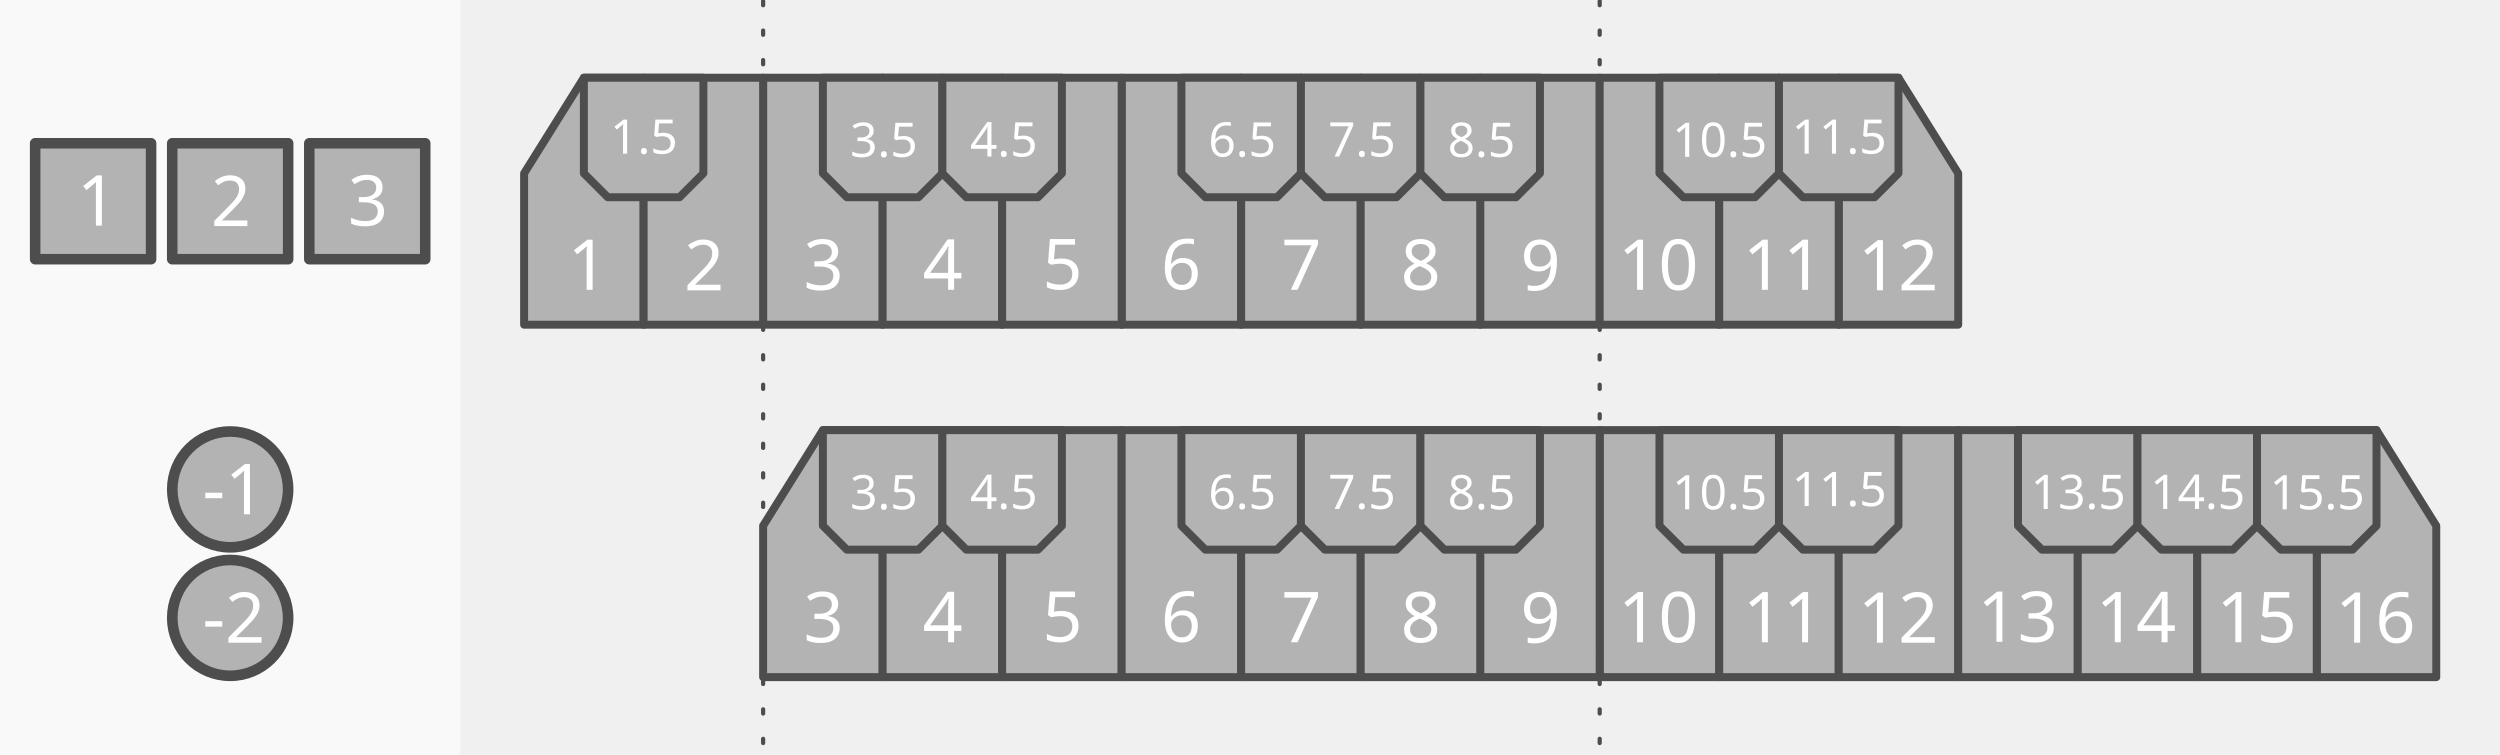
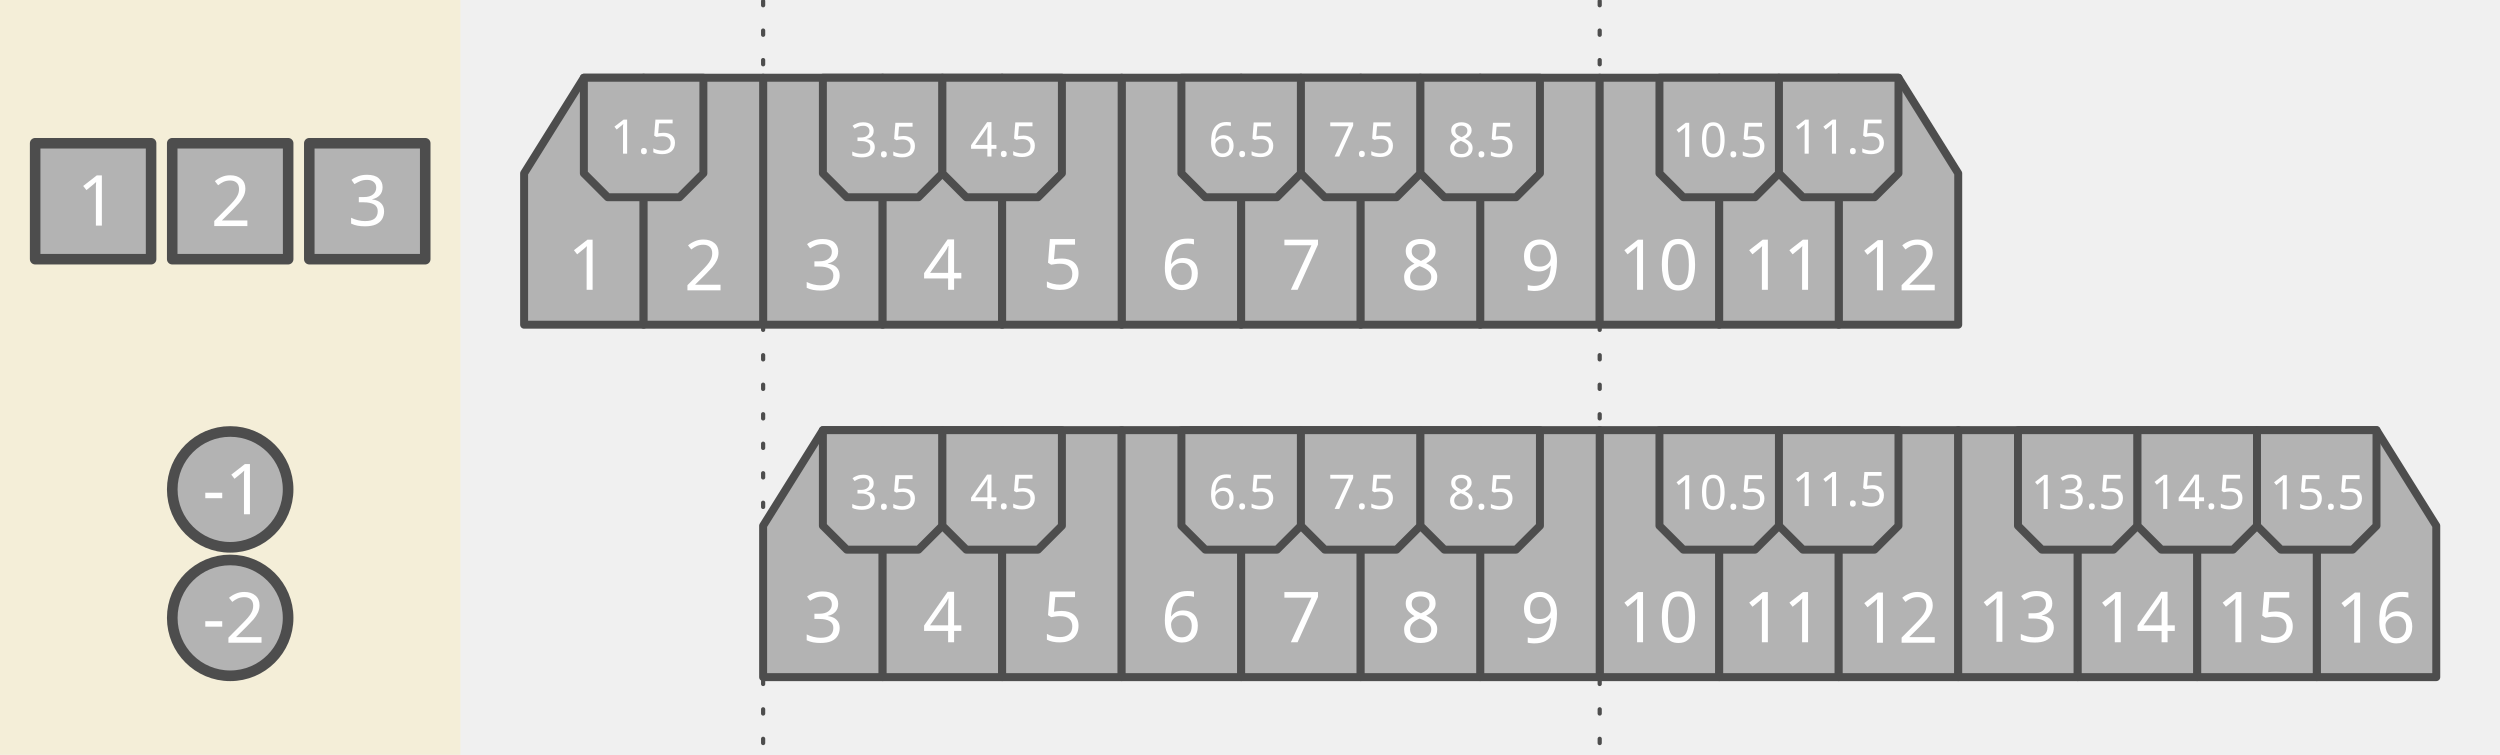
<svg xmlns="http://www.w3.org/2000/svg" width="313.783mm" height="94.744mm" viewBox="0 0 313.783 94.744" version="1.1" id="svg1" xml:space="preserve">
  <defs id="defs1">
    <rect x="230.551" y="-59.234" width="83.15" height="59.234" id="rect100" />
  </defs>
  <g id="layer1" transform="translate(53.57477,-26.64054)">
    <rect style="fill:#b3b3b3;fill-opacity:1;stroke:#4d4d4d;stroke-width:1;stroke-linecap:round;stroke-linejoin:round;stroke-dasharray:none" id="tab_s9" width="15" height="31" x="132.208" y="36.396" />
    <rect style="fill:#b3b3b3;fill-opacity:1;stroke:#4d4d4d;stroke-width:1;stroke-linecap:round;stroke-linejoin:round;stroke-dasharray:none" id="tab_s6" width="15" height="31" x="87.208" y="36.396" />
    <rect style="fill:#b3b3b3;fill-opacity:1;stroke:#4d4d4d;stroke-width:1;stroke-linecap:round;stroke-linejoin:round;stroke-dasharray:none" id="tab_s7" width="15" height="31" x="102.208" y="36.396" />
    <rect style="fill:#b3b3b3;fill-opacity:1;stroke:#4d4d4d;stroke-width:1;stroke-linecap:round;stroke-linejoin:round;stroke-dasharray:none" id="tab_s8" width="15" height="31" x="117.208" y="36.396" />
    <path style="fill:#b3b3b3;fill-opacity:1;stroke:#4d4d4d;stroke-width:1;stroke-linecap:round;stroke-linejoin:round;stroke-dasharray:none" d="m 94.708,36.396 v 12 l 3,3 h 9 l 3,-3 V 36.396 Z" id="tab_s6_5" />
    <path style="fill:#b3b3b3;fill-opacity:1;stroke:#4d4d4d;stroke-width:1;stroke-linecap:round;stroke-linejoin:round;stroke-dasharray:none" d="m 109.708,36.396 v 12 l 3,3 h 9 l 3,-3 V 36.396 Z" id="tab_s7_5" />
    <path style="fill:#b3b3b3;fill-opacity:1;stroke:#4d4d4d;stroke-width:1;stroke-linecap:round;stroke-linejoin:round;stroke-dasharray:none" d="m 124.708,36.396 v 12 l 3,3 h 9 l 3,-3 V 36.396 Z" id="tab_s8_5" />
-     <rect style="fill:#f9f9f9;stroke-width:1.323;stroke-linecap:round;stroke-linejoin:round" id="rect1" width="57.783" height="94.744" x="-53.575" y="26.641" />
+     <rect style="fill:#f4eed8;stroke-width:1.323;stroke-linecap:round;stroke-linejoin:round;fill-opacity:1" id="rect1" width="57.783" height="94.744" x="-53.575" y="26.641" />
    <rect style="fill:#b3b3b3;fill-opacity:1;stroke:#4d4d4d;stroke-width:1;stroke-linecap:round;stroke-linejoin:round;stroke-dasharray:none" id="tab_s3" width="15" height="31" x="42.208" y="36.396" />
    <rect style="fill:#b3b3b3;fill-opacity:1;stroke:#4d4d4d;stroke-width:1;stroke-linecap:round;stroke-linejoin:round;stroke-dasharray:none" id="tab_s4" width="15" height="31" x="57.208" y="36.396" />
    <rect style="fill:#b3b3b3;fill-opacity:1;stroke:#4d4d4d;stroke-width:1;stroke-linecap:round;stroke-linejoin:round;stroke-dasharray:none" id="tab_s5" width="15" height="31" x="72.208" y="36.396" />
    <path style="fill:#b3b3b3;fill-opacity:1;stroke:#4d4d4d;stroke-width:1;stroke-linecap:round;stroke-linejoin:round;stroke-dasharray:none" d="m 49.708,36.396 v 12 l 3,3 h 9 l 3,-3 V 36.396 Z" id="tab_s3_5" />
    <path style="fill:#b3b3b3;fill-opacity:1;stroke:#4d4d4d;stroke-width:1;stroke-linecap:round;stroke-linejoin:round;stroke-dasharray:none" d="m 64.708,36.396 v 12 l 3,3 h 9 l 3,-3 V 36.396 Z" id="tab_s4_5" />
    <path id="tab_s12" style="fill:#b3b3b3;stroke:#4d4d4d;stroke-linecap:round;stroke-linejoin:round" d="m 192.208,48.396 -7.5,-12 h -7.5 v 31 h 15 z" />
    <path id="tab_s1" style="fill:#b3b3b3;stroke:#4d4d4d;stroke-linecap:round;stroke-linejoin:round" d="m 12.208,48.396 7.5,-12 h 7.5 V 67.396 H 12.208 Z" />
    <rect style="fill:#b3b3b3;fill-opacity:1;stroke:#4d4d4d;stroke-width:1;stroke-linecap:round;stroke-linejoin:round;stroke-dasharray:none" id="tab_s2" width="15" height="31" x="27.208" y="36.396" />
    <path style="fill:#b3b3b3;fill-opacity:1;stroke:#4d4d4d;stroke-width:1;stroke-linecap:round;stroke-linejoin:round;stroke-dasharray:none" d="m 19.708,36.396 v 12 l 3,3 h 9 l 3,-3 V 36.396 Z" id="tab_s1_5" />
    <rect style="fill:#b3b3b3;fill-opacity:1;stroke:#4d4d4d;stroke-width:1;stroke-linecap:round;stroke-linejoin:round;stroke-dasharray:none" id="tab_s10" width="15" height="31" x="147.208" y="36.396" />
    <rect style="fill:#b3b3b3;fill-opacity:1;stroke:#4d4d4d;stroke-width:1;stroke-linecap:round;stroke-linejoin:round;stroke-dasharray:none" id="tab_s11" width="15" height="31" x="162.208" y="36.396" />
    <path style="fill:#b3b3b3;fill-opacity:1;stroke:#4d4d4d;stroke-width:1;stroke-linecap:round;stroke-linejoin:round;stroke-dasharray:none" d="m 154.708,36.396 v 12 l 3,3 h 9 l 3,-3 V 36.396 Z" id="tab_s10_5" />
    <path style="fill:#b3b3b3;fill-opacity:1;stroke:#4d4d4d;stroke-width:1;stroke-linecap:round;stroke-linejoin:round;stroke-dasharray:none" d="m 169.708,36.396 v 12 l 3,3 h 9 l 3,-3 V 36.396 Z" id="tab_s11_5" />
    <text xml:space="preserve" style="font-weight:300;font-size:8.819px;font-family:Ubuntu;-inkscape-font-specification:'Ubuntu Light';fill:#ffffff;fill-opacity:1;stroke:none;stroke-width:1;stroke-linecap:round;stroke-linejoin:round;stroke-dasharray:none" x="32.287" y="63.081" id="text32">
      <tspan id="tspan32" style="fill:#ffffff;stroke-width:1" x="32.287" y="63.081">2</tspan>
    </text>
    <text xml:space="preserve" style="font-weight:300;font-size:8.819px;font-family:Ubuntu;-inkscape-font-specification:'Ubuntu Light';fill:#ffffff;fill-opacity:1;stroke:none;stroke-width:1;stroke-linecap:round;stroke-linejoin:round;stroke-dasharray:none" x="47.287" y="63.015" id="text33">
      <tspan id="tspan33" style="fill:#ffffff;stroke-width:1" x="47.287" y="63.015">3</tspan>
    </text>
    <text xml:space="preserve" style="font-weight:300;font-size:8.819px;font-family:Ubuntu;-inkscape-font-specification:'Ubuntu Light';fill:#ffffff;fill-opacity:1;stroke:none;stroke-width:1;stroke-linecap:round;stroke-linejoin:round;stroke-dasharray:none" x="62.221" y="63.015" id="text34">
      <tspan id="tspan34" style="fill:#ffffff;stroke-width:1" x="62.221" y="63.015">4</tspan>
    </text>
    <text xml:space="preserve" style="font-weight:300;font-size:8.819px;font-family:Ubuntu;-inkscape-font-specification:'Ubuntu Light';fill:#ffffff;fill-opacity:1;stroke:none;stroke-width:1;stroke-linecap:round;stroke-linejoin:round;stroke-dasharray:none" x="77.261" y="62.949" id="text35">
      <tspan id="tspan35" style="fill:#ffffff;stroke-width:1" x="77.261" y="62.949">5</tspan>
    </text>
    <text xml:space="preserve" style="font-weight:300;font-size:8.819px;font-family:Ubuntu;-inkscape-font-specification:'Ubuntu Light';fill:#ffffff;fill-opacity:1;stroke:none;stroke-width:1;stroke-linecap:round;stroke-linejoin:round;stroke-dasharray:none" x="92.146" y="62.962" id="text36">
      <tspan id="tspan36" style="fill:#ffffff;stroke-width:1" x="92.146" y="62.962">6</tspan>
    </text>
    <text xml:space="preserve" style="font-weight:300;font-size:8.819px;font-family:Ubuntu;-inkscape-font-specification:'Ubuntu Light';fill:#ffffff;fill-opacity:1;stroke:none;stroke-width:1;stroke-linecap:round;stroke-linejoin:round;stroke-dasharray:none" x="107.243" y="63.015" id="text37">
      <tspan id="tspan37" style="fill:#ffffff;stroke-width:1" x="107.243" y="63.015">7</tspan>
    </text>
    <text xml:space="preserve" style="font-weight:300;font-size:8.819px;font-family:Ubuntu;-inkscape-font-specification:'Ubuntu Light';fill:#ffffff;fill-opacity:1;stroke:none;stroke-width:1;stroke-linecap:round;stroke-linejoin:round;stroke-dasharray:none" x="122.221" y="63.015" id="text38">
      <tspan id="tspan38" style="fill:#ffffff;stroke-width:1" x="122.221" y="63.015">8</tspan>
    </text>
    <text xml:space="preserve" style="font-weight:300;font-size:8.819px;font-family:Ubuntu;-inkscape-font-specification:'Ubuntu Light';fill:#ffffff;fill-opacity:1;stroke:none;stroke-width:1;stroke-linecap:round;stroke-linejoin:round;stroke-dasharray:none" x="137.27" y="63.072" id="text39">
      <tspan id="tspan39" style="fill:#ffffff;stroke-width:1" x="137.27" y="63.072">9</tspan>
    </text>
    <text xml:space="preserve" style="font-weight:300;font-size:8.819px;font-family:Ubuntu;-inkscape-font-specification:'Ubuntu Light';fill:#ffffff;fill-opacity:1;stroke:none;stroke-width:1;stroke-linecap:round;stroke-linejoin:round;stroke-dasharray:none" x="149.522" y="63.015" id="text40">
      <tspan id="tspan40" style="fill:#ffffff;stroke-width:1" x="149.522" y="63.015">10</tspan>
    </text>
    <text xml:space="preserve" style="font-weight:300;font-size:8.819px;font-family:Ubuntu;-inkscape-font-specification:'Ubuntu Light';fill:#ffffff;fill-opacity:1;stroke:none;stroke-width:1;stroke-linecap:round;stroke-linejoin:round;stroke-dasharray:none" x="165.193" y="63.015" id="text41">
      <tspan id="tspan41" style="fill:#ffffff;stroke-width:1" x="165.193" y="63.015">11</tspan>
    </text>
    <text xml:space="preserve" style="font-weight:300;font-size:8.819px;font-family:Ubuntu;-inkscape-font-specification:'Ubuntu Light';fill:#ffffff;fill-opacity:1;stroke:none;stroke-width:1;stroke-linecap:round;stroke-linejoin:round;stroke-dasharray:none" x="179.633" y="63.081" id="text42">
      <tspan id="tspan42" style="fill:#ffffff;stroke-width:1" x="179.633" y="63.081">12</tspan>
    </text>
    <text xml:space="preserve" style="font-weight:300;font-size:8.819px;font-family:Ubuntu;-inkscape-font-specification:'Ubuntu Light';fill:#ffffff;fill-opacity:1;stroke:none;stroke-width:1;stroke-linecap:round;stroke-linejoin:round;stroke-dasharray:none" x="17.68" y="63.015" id="text31">
      <tspan id="tspan31" style="font-size:8.819px;fill:#ffffff;stroke-width:1" x="17.68" y="63.015">1</tspan>
    </text>
    <text xml:space="preserve" style="font-weight:300;font-size:5.997px;font-family:Ubuntu;-inkscape-font-specification:'Ubuntu Light';fill:#ffffff;fill-opacity:1;stroke:none;stroke-width:1;stroke-linecap:round;stroke-linejoin:round;stroke-dasharray:none" x="23.01" y="45.929" id="text43">
      <tspan id="tspan43" style="font-size:5.997px;stroke:none;stroke-width:1" x="23.01" y="45.929">1.5</tspan>
    </text>
    <text xml:space="preserve" style="font-weight:300;font-size:5.997px;font-family:Ubuntu;-inkscape-font-specification:'Ubuntu Light';fill:#ffffff;fill-opacity:1;stroke:none;stroke-width:1;stroke-linecap:round;stroke-linejoin:round;stroke-dasharray:none" x="53.13" y="46.332" id="text44">
      <tspan id="tspan44" style="font-size:5.997px;fill:#ffffff;stroke-width:1" x="53.13" y="46.332">3.5</tspan>
    </text>
    <text xml:space="preserve" style="font-weight:300;font-size:5.997px;font-family:Ubuntu;-inkscape-font-specification:'Ubuntu Light';fill:#ffffff;fill-opacity:1;stroke:none;stroke-width:1;stroke-linecap:round;stroke-linejoin:round;stroke-dasharray:none" x="68.181" y="46.287" id="text45">
      <tspan id="tspan45" style="font-size:5.997px;fill:#ffffff;stroke-width:1" x="68.181" y="46.287">4.5</tspan>
    </text>
    <text xml:space="preserve" style="font-weight:300;font-size:5.997px;font-family:Ubuntu;-inkscape-font-specification:'Ubuntu Light';fill:#ffffff;fill-opacity:1;stroke:none;stroke-width:1;stroke-linecap:round;stroke-linejoin:round;stroke-dasharray:none" x="98.1" y="46.296" id="text46">
      <tspan id="tspan46" style="font-size:5.997px;fill:#ffffff;stroke-width:1" x="98.1" y="46.296">6.5</tspan>
    </text>
    <text xml:space="preserve" style="font-weight:300;font-size:5.997px;font-family:Ubuntu;-inkscape-font-specification:'Ubuntu Light';fill:#ffffff;fill-opacity:1;stroke:none;stroke-width:1;stroke-linecap:round;stroke-linejoin:round;stroke-dasharray:none" x="113.124" y="46.287" id="text47">
      <tspan id="tspan47" style="font-size:5.997px;fill:#ffffff;stroke-width:1" x="113.124" y="46.287">7.5</tspan>
    </text>
    <text xml:space="preserve" style="font-weight:300;font-size:5.997px;font-family:Ubuntu;-inkscape-font-specification:'Ubuntu Light';fill:#ffffff;fill-opacity:1;stroke:none;stroke-width:1;stroke-linecap:round;stroke-linejoin:round;stroke-dasharray:none" x="128.133" y="46.332" id="text48">
      <tspan id="tspan48" style="font-size:5.997px;fill:#ffffff;stroke-width:1" x="128.133" y="46.332">8.5</tspan>
    </text>
    <text xml:space="preserve" style="font-weight:300;font-size:5.997px;font-family:Ubuntu;-inkscape-font-specification:'Ubuntu Light';fill:#ffffff;fill-opacity:1;stroke:none;stroke-width:1;stroke-linecap:round;stroke-linejoin:round;stroke-dasharray:none" x="156.319" y="46.332" id="text49">
      <tspan id="tspan49" style="font-size:5.997px;fill:#ffffff;stroke-width:1" x="156.319" y="46.332">10.5</tspan>
    </text>
    <text xml:space="preserve" style="font-weight:300;font-size:5.997px;font-family:Ubuntu;-inkscape-font-specification:'Ubuntu Light';fill:#ffffff;fill-opacity:1;stroke:none;stroke-width:1;stroke-linecap:round;stroke-linejoin:round;stroke-dasharray:none" x="171.319" y="45.929" id="text50">
      <tspan id="tspan50" style="font-size:5.997px;fill:#ffffff;stroke-width:1" x="171.319" y="45.929">11.5</tspan>
    </text>
    <path id="tab_x3" style="fill:#b3b3b3;stroke:#4d4d4d;stroke-linecap:round;stroke-linejoin:round" d="M 42.208,92.629 49.708,80.629 h 7.5 V 111.629 H 42.208 Z" />
    <rect style="fill:#b3b3b3;fill-opacity:1;stroke:#4d4d4d;stroke-width:1;stroke-linecap:round;stroke-linejoin:round;stroke-dasharray:none" id="tab_x4" width="15" height="31" x="57.208" y="80.629" />
    <rect style="fill:#b3b3b3;fill-opacity:1;stroke:#4d4d4d;stroke-width:1;stroke-linecap:round;stroke-linejoin:round;stroke-dasharray:none" id="tab_x5" width="15" height="31" x="72.208" y="80.629" />
    <path style="fill:#b3b3b3;fill-opacity:1;stroke:#4d4d4d;stroke-width:1;stroke-linecap:round;stroke-linejoin:round;stroke-dasharray:none" d="m 49.708,80.629 v 12 l 3,3 h 9 l 3,-3 V 80.629 Z" id="tab_x3_5" />
    <path style="fill:#b3b3b3;fill-opacity:1;stroke:#4d4d4d;stroke-width:1;stroke-linecap:round;stroke-linejoin:round;stroke-dasharray:none" d="m 64.708,80.629 v 12 l 3,3 h 9 l 3,-3 V 80.629 Z" id="tab_x4_5" />
    <path id="tab_x16" style="fill:#b3b3b3;stroke:#4d4d4d;stroke-linecap:round;stroke-linejoin:round" d="m 252.208,92.629 -7.5,-12 h -7.5 v 31 h 15 z" />
    <rect style="fill:#b3b3b3;fill-opacity:1;stroke:#4d4d4d;stroke-width:1;stroke-linecap:round;stroke-linejoin:round;stroke-dasharray:none" id="tab_x10" width="15" height="31" x="147.208" y="80.629" />
    <rect style="fill:#b3b3b3;fill-opacity:1;stroke:#4d4d4d;stroke-width:1;stroke-linecap:round;stroke-linejoin:round;stroke-dasharray:none" id="tab_x11" width="15" height="31" x="162.208" y="80.629" />
    <path style="fill:#b3b3b3;fill-opacity:1;stroke:#4d4d4d;stroke-width:1;stroke-linecap:round;stroke-linejoin:round;stroke-dasharray:none" d="m 154.708,80.629 v 12 l 3,3 h 9 l 3,-3 V 80.629 Z" id="tab_x10_5" />
    <text xml:space="preserve" style="font-weight:300;font-size:8.819px;font-family:Ubuntu;-inkscape-font-specification:'Ubuntu Light';fill:#ffffff;fill-opacity:1;stroke:none;stroke-width:1;stroke-linecap:round;stroke-linejoin:round;stroke-dasharray:none" x="47.287" y="107.249" id="text68">
      <tspan id="tspan68" style="fill:#ffffff;stroke-width:1" x="47.287" y="107.249">3</tspan>
    </text>
    <text xml:space="preserve" style="font-weight:300;font-size:8.819px;font-family:Ubuntu;-inkscape-font-specification:'Ubuntu Light';fill:#ffffff;fill-opacity:1;stroke:none;stroke-width:1;stroke-linecap:round;stroke-linejoin:round;stroke-dasharray:none" x="62.221" y="107.249" id="text69">
      <tspan id="tspan69" style="fill:#ffffff;stroke-width:1" x="62.221" y="107.249">4</tspan>
    </text>
    <text xml:space="preserve" style="font-weight:300;font-size:8.819px;font-family:Ubuntu;-inkscape-font-specification:'Ubuntu Light';fill:#ffffff;fill-opacity:1;stroke:none;stroke-width:1;stroke-linecap:round;stroke-linejoin:round;stroke-dasharray:none" x="77.261" y="107.183" id="text70">
      <tspan id="tspan70" style="fill:#ffffff;stroke-width:1" x="77.261" y="107.183">5</tspan>
    </text>
    <text xml:space="preserve" style="font-weight:300;font-size:8.819px;font-family:Ubuntu;-inkscape-font-specification:'Ubuntu Light';fill:#ffffff;fill-opacity:1;stroke:none;stroke-width:1;stroke-linecap:round;stroke-linejoin:round;stroke-dasharray:none" x="149.522" y="107.249" id="text75">
      <tspan id="tspan75" style="fill:#ffffff;stroke-width:1" x="149.522" y="107.249">10</tspan>
    </text>
    <text xml:space="preserve" style="font-weight:300;font-size:8.819px;font-family:Ubuntu;-inkscape-font-specification:'Ubuntu Light';fill:#ffffff;fill-opacity:1;stroke:none;stroke-width:1;stroke-linecap:round;stroke-linejoin:round;stroke-dasharray:none" x="165.193" y="107.249" id="text76">
      <tspan id="tspan76" style="fill:#ffffff;stroke-width:1" x="165.193" y="107.249">11</tspan>
    </text>
    <text xml:space="preserve" style="font-weight:300;font-size:5.997px;font-family:Ubuntu;-inkscape-font-specification:'Ubuntu Light';fill:#ffffff;fill-opacity:1;stroke:none;stroke-width:1;stroke-linecap:round;stroke-linejoin:round;stroke-dasharray:none" x="53.13" y="90.566" id="text80">
      <tspan id="tspan80" style="font-size:5.997px;fill:#ffffff;stroke-width:1" x="53.13" y="90.566">3.5</tspan>
    </text>
    <text xml:space="preserve" style="font-weight:300;font-size:5.997px;font-family:Ubuntu;-inkscape-font-specification:'Ubuntu Light';fill:#ffffff;fill-opacity:1;stroke:none;stroke-width:1;stroke-linecap:round;stroke-linejoin:round;stroke-dasharray:none" x="68.181" y="90.521" id="text81">
      <tspan id="tspan81" style="font-size:5.997px;fill:#ffffff;stroke-width:1" x="68.181" y="90.521">4.5</tspan>
    </text>
    <rect style="fill:#b3b3b3;fill-opacity:1;stroke:#4d4d4d;stroke-width:1;stroke-linecap:round;stroke-linejoin:round;stroke-dasharray:none" id="tab_x9" width="15" height="31" x="132.208" y="80.629" />
    <rect style="fill:#b3b3b3;fill-opacity:1;stroke:#4d4d4d;stroke-width:1;stroke-linecap:round;stroke-linejoin:round;stroke-dasharray:none" id="tab_x6" width="15" height="31" x="87.208" y="80.629" />
    <rect style="fill:#b3b3b3;fill-opacity:1;stroke:#4d4d4d;stroke-width:1;stroke-linecap:round;stroke-linejoin:round;stroke-dasharray:none" id="tab_x7" width="15" height="31" x="102.208" y="80.629" />
    <rect style="fill:#b3b3b3;fill-opacity:1;stroke:#4d4d4d;stroke-width:1;stroke-linecap:round;stroke-linejoin:round;stroke-dasharray:none" id="tab_x8" width="15" height="31" x="117.208" y="80.629" />
    <path style="fill:#b3b3b3;fill-opacity:1;stroke:#4d4d4d;stroke-width:1;stroke-linecap:round;stroke-linejoin:round;stroke-dasharray:none" d="m 94.708,80.629 v 12 l 3,3 h 9 l 3,-3 V 80.629 Z" id="tab_x6_5" />
    <path style="fill:#b3b3b3;fill-opacity:1;stroke:#4d4d4d;stroke-width:1;stroke-linecap:round;stroke-linejoin:round;stroke-dasharray:none" d="m 109.708,80.629 v 12 l 3,3 h 9 l 3,-3 V 80.629 Z" id="tab_x7_5" />
    <path style="fill:#b3b3b3;fill-opacity:1;stroke:#4d4d4d;stroke-width:1;stroke-linecap:round;stroke-linejoin:round;stroke-dasharray:none" d="m 124.708,80.629 v 12 l 3,3 h 9 l 3,-3 V 80.629 Z" id="tab_x8_5" />
    <text xml:space="preserve" style="font-weight:300;font-size:8.819px;font-family:Ubuntu;-inkscape-font-specification:'Ubuntu Light';fill:#ffffff;fill-opacity:1;stroke:none;stroke-width:1;stroke-linecap:round;stroke-linejoin:round;stroke-dasharray:none" x="92.146" y="107.196" id="text71">
      <tspan id="tspan71" style="fill:#ffffff;stroke-width:1" x="92.146" y="107.196">6</tspan>
    </text>
    <text xml:space="preserve" style="font-weight:300;font-size:8.819px;font-family:Ubuntu;-inkscape-font-specification:'Ubuntu Light';fill:#ffffff;fill-opacity:1;stroke:none;stroke-width:1;stroke-linecap:round;stroke-linejoin:round;stroke-dasharray:none" x="107.243" y="107.249" id="text72">
      <tspan id="tspan72" style="fill:#ffffff;stroke-width:1" x="107.243" y="107.249">7</tspan>
    </text>
    <text xml:space="preserve" style="font-weight:300;font-size:8.819px;font-family:Ubuntu;-inkscape-font-specification:'Ubuntu Light';fill:#ffffff;fill-opacity:1;stroke:none;stroke-width:1;stroke-linecap:round;stroke-linejoin:round;stroke-dasharray:none" x="122.221" y="107.249" id="text73">
      <tspan id="tspan73" style="fill:#ffffff;stroke-width:1" x="122.221" y="107.249">8</tspan>
    </text>
    <text xml:space="preserve" style="font-weight:300;font-size:8.819px;font-family:Ubuntu;-inkscape-font-specification:'Ubuntu Light';fill:#ffffff;fill-opacity:1;stroke:none;stroke-width:1;stroke-linecap:round;stroke-linejoin:round;stroke-dasharray:none" x="137.27" y="107.306" id="text74">
      <tspan id="tspan74" style="fill:#ffffff;stroke-width:1" x="137.27" y="107.306">9</tspan>
    </text>
    <text xml:space="preserve" style="font-weight:300;font-size:5.997px;font-family:Ubuntu;-inkscape-font-specification:'Ubuntu Light';fill:#ffffff;fill-opacity:1;stroke:none;stroke-width:1;stroke-linecap:round;stroke-linejoin:round;stroke-dasharray:none" x="98.1" y="90.53" id="text82">
      <tspan id="tspan82" style="font-size:5.997px;fill:#ffffff;stroke-width:1" x="98.1" y="90.53">6.5</tspan>
    </text>
    <text xml:space="preserve" style="font-weight:300;font-size:5.997px;font-family:Ubuntu;-inkscape-font-specification:'Ubuntu Light';fill:#ffffff;fill-opacity:1;stroke:none;stroke-width:1;stroke-linecap:round;stroke-linejoin:round;stroke-dasharray:none" x="113.124" y="90.521" id="text83">
      <tspan id="tspan83" style="font-size:5.997px;fill:#ffffff;stroke-width:1" x="113.124" y="90.521">7.5</tspan>
    </text>
    <text xml:space="preserve" style="font-weight:300;font-size:5.997px;font-family:Ubuntu;-inkscape-font-specification:'Ubuntu Light';fill:#ffffff;fill-opacity:1;stroke:none;stroke-width:1;stroke-linecap:round;stroke-linejoin:round;stroke-dasharray:none" x="128.133" y="90.566" id="text84">
      <tspan id="tspan84" style="font-size:5.997px;fill:#ffffff;stroke-width:1" x="128.133" y="90.566">8.5</tspan>
    </text>
    <text xml:space="preserve" style="font-weight:300;font-size:5.997px;font-family:Ubuntu;-inkscape-font-specification:'Ubuntu Light';fill:#ffffff;fill-opacity:1;stroke:none;stroke-width:1;stroke-linecap:round;stroke-linejoin:round;stroke-dasharray:none" x="156.319" y="90.566" id="text85">
      <tspan id="tspan85" style="font-size:5.997px;fill:#ffffff;stroke-width:1" x="156.319" y="90.566">10.5</tspan>
    </text>
    <rect style="fill:#b3b3b3;fill-opacity:1;stroke:#4d4d4d;stroke-width:1;stroke-linecap:round;stroke-linejoin:round;stroke-dasharray:none" id="tab_x12" width="15" height="31" x="177.208" y="80.629" />
    <rect style="fill:#b3b3b3;fill-opacity:1;stroke:#4d4d4d;stroke-width:1;stroke-linecap:round;stroke-linejoin:round;stroke-dasharray:none" id="tab_x13" width="15" height="31" x="192.208" y="80.629" />
    <rect style="fill:#b3b3b3;fill-opacity:1;stroke:#4d4d4d;stroke-width:1;stroke-linecap:round;stroke-linejoin:round;stroke-dasharray:none" id="tab_x14" width="15" height="31" x="207.208" y="80.629" />
    <rect style="fill:#b3b3b3;fill-opacity:1;stroke:#4d4d4d;stroke-width:1;stroke-linecap:round;stroke-linejoin:round;stroke-dasharray:none" id="tab_x15" width="15" height="31" x="222.208" y="80.629" />
    <path style="fill:#b3b3b3;fill-opacity:1;stroke:#4d4d4d;stroke-width:1;stroke-linecap:round;stroke-linejoin:round;stroke-dasharray:none" d="m 199.708,80.629 v 12 l 3,3 h 9 l 3,-3 V 80.629 Z" id="tab_x13_5" />
    <path style="fill:#b3b3b3;fill-opacity:1;stroke:#4d4d4d;stroke-width:1;stroke-linecap:round;stroke-linejoin:round;stroke-dasharray:none" d="m 214.708,80.629 v 12 l 3,3 h 9 l 3,-3 V 80.629 Z" id="tab_x14_5" />
    <path style="fill:#b3b3b3;fill-opacity:1;stroke:#4d4d4d;stroke-width:1;stroke-linecap:round;stroke-linejoin:round;stroke-dasharray:none" d="m 229.708,80.629 v 12 l 3,3 h 9 l 3,-3 V 80.629 Z" id="tab_x15_5" />
    <text xml:space="preserve" style="font-weight:300;font-size:8.819px;font-family:Ubuntu;-inkscape-font-specification:'Ubuntu Light';fill:#ffffff;fill-opacity:1;stroke:none;stroke-width:1;stroke-linecap:round;stroke-linejoin:round;stroke-dasharray:none" x="194.624" y="107.196" id="text91">
      <tspan id="tspan91" style="fill:#ffffff;stroke-width:1" x="194.624" y="107.196">13</tspan>
    </text>
    <text xml:space="preserve" style="font-weight:300;font-size:8.819px;font-family:Ubuntu;-inkscape-font-specification:'Ubuntu Light';fill:#ffffff;fill-opacity:1;stroke:none;stroke-width:1;stroke-linecap:round;stroke-linejoin:round;stroke-dasharray:none" x="209.483" y="107.249" id="text92">
      <tspan id="tspan92" style="fill:#ffffff;stroke-width:1" x="209.483" y="107.249">14</tspan>
    </text>
    <text xml:space="preserve" style="font-weight:300;font-size:8.819px;font-family:Ubuntu;-inkscape-font-specification:'Ubuntu Light';fill:#ffffff;fill-opacity:1;stroke:none;stroke-width:1;stroke-linecap:round;stroke-linejoin:round;stroke-dasharray:none" x="224.619" y="107.249" id="text93">
      <tspan id="tspan93" style="fill:#ffffff;stroke-width:1" x="224.619" y="107.249">15</tspan>
    </text>
    <text xml:space="preserve" style="font-weight:300;font-size:8.819px;font-family:Ubuntu;-inkscape-font-specification:'Ubuntu Light';fill:#ffffff;fill-opacity:1;stroke:none;stroke-width:1;stroke-linecap:round;stroke-linejoin:round;stroke-dasharray:none" x="239.527" y="107.306" id="text94">
      <tspan id="tspan94" style="fill:#ffffff;stroke-width:1" x="239.527" y="107.306">16</tspan>
    </text>
    <text xml:space="preserve" style="font-weight:300;font-size:5.997px;font-family:Ubuntu;-inkscape-font-specification:'Ubuntu Light';fill:#ffffff;fill-opacity:1;stroke:none;stroke-width:1;stroke-linecap:round;stroke-linejoin:round;stroke-dasharray:none" x="201.319" y="90.53" id="text95">
      <tspan id="tspan95" style="font-size:5.997px;fill:#ffffff;stroke-width:1" x="201.319" y="90.53">13.5</tspan>
    </text>
    <text xml:space="preserve" style="font-weight:300;font-size:5.997px;font-family:Ubuntu;-inkscape-font-specification:'Ubuntu Light';fill:#ffffff;fill-opacity:1;stroke:none;stroke-width:1;stroke-linecap:round;stroke-linejoin:round;stroke-dasharray:none" x="216.319" y="90.521" id="text96">
      <tspan id="tspan96" style="font-size:5.997px;fill:#ffffff;stroke-width:1" x="216.319" y="90.521">14.5</tspan>
    </text>
    <text xml:space="preserve" style="font-weight:300;font-size:5.997px;font-family:Ubuntu;-inkscape-font-specification:'Ubuntu Light';fill:#ffffff;fill-opacity:1;stroke:none;stroke-width:1;stroke-linecap:round;stroke-linejoin:round;stroke-dasharray:none" x="231.319" y="90.566" id="text97">
      <tspan id="tspan97" style="font-size:5.997px;fill:#ffffff;stroke-width:1" x="231.319" y="90.566">15.5</tspan>
    </text>
    <path style="fill:#b3b3b3;fill-opacity:1;stroke:#4d4d4d;stroke-width:1;stroke-linecap:round;stroke-linejoin:round;stroke-dasharray:none" d="m 169.708,80.629 v 12 l 3,3 h 9 l 3,-3 V 80.629 Z" id="tab_x11_5" />
    <text xml:space="preserve" style="font-weight:300;font-size:8.819px;font-family:Ubuntu;-inkscape-font-specification:'Ubuntu Light';fill:#ffffff;fill-opacity:1;stroke:none;stroke-width:1;stroke-linecap:round;stroke-linejoin:round;stroke-dasharray:none" x="179.633" y="107.315" id="text77">
      <tspan id="tspan77" style="fill:#ffffff;stroke-width:1" x="179.633" y="107.315">12</tspan>
    </text>
    <text xml:space="preserve" style="font-weight:300;font-size:5.997px;font-family:Ubuntu;-inkscape-font-specification:'Ubuntu Light';fill:#ffffff;fill-opacity:1;stroke:none;stroke-width:1;stroke-linecap:round;stroke-linejoin:round;stroke-dasharray:none" x="171.319" y="90.162" id="text86">
      <tspan id="tspan86" style="font-size:5.997px;fill:#ffffff;stroke-width:1" x="171.319" y="90.162">11.5</tspan>
    </text>
    <text xml:space="preserve" transform="matrix(0.2645833,0,0,0.2645833,11.7083,14.40672)" id="text100" style="font-weight:300;font-size:22.667px;font-family:Ubuntu;-inkscape-font-specification:'Ubuntu Light';white-space:pre;shape-inside:url(#rect100);display:inline;opacity:1;fill:#231689;fill-opacity:0.2;stroke:none;stroke-width:3.78;stroke-linecap:round;stroke-linejoin:round;stroke-dasharray:none" />
    <ellipse style="fill:#b3b3b3;fill-opacity:1;stroke:#4d4d4d;stroke-width:1.336;stroke-linecap:round;stroke-linejoin:round;stroke-opacity:1" id="tab_xm2" cx="-24.683" cy="104.192" rx="7.27" ry="7.27" />
    <text xml:space="preserve" style="font-weight:300;font-size:8.819px;font-family:Ubuntu;-inkscape-font-specification:'Ubuntu Light';fill:#ffffff;fill-opacity:1;stroke:none;stroke-width:1;stroke-linecap:round;stroke-linejoin:round;stroke-dasharray:none" x="-28.167" y="107.314" id="text68-5">
      <tspan id="tspan68-3" style="fill:#ffffff;stroke-width:1" x="-28.167" y="107.314">-2</tspan>
    </text>
    <ellipse style="fill:#b3b3b3;fill-opacity:1;stroke:#4d4d4d;stroke-width:1.336;stroke-linecap:round;stroke-linejoin:round;stroke-opacity:1" id="tab_xm1" cx="-24.683" cy="88.067" rx="7.27" ry="7.27" />
    <text xml:space="preserve" style="font-weight:300;font-size:8.819px;font-family:Ubuntu;-inkscape-font-specification:'Ubuntu Light';fill:#ffffff;fill-opacity:1;stroke:none;stroke-width:1;stroke-linecap:round;stroke-linejoin:round;stroke-dasharray:none" x="-28.167" y="91.189" id="text1">
      <tspan id="tspan1" style="fill:#ffffff;stroke-width:1" x="-28.167" y="91.189">-1</tspan>
    </text>
    <rect style="fill:#b3b3b3;fill-opacity:1;stroke:#4d4d4d;stroke-width:1.323;stroke-linecap:round;stroke-linejoin:round;stroke-dasharray:none;stroke-opacity:1" id="tab_sm1" width="14.552" height="14.552" x="-49.163" y="44.62" />
    <text xml:space="preserve" style="font-weight:300;font-size:8.819px;font-family:Ubuntu;-inkscape-font-specification:'Ubuntu Light';fill:#ffffff;fill-opacity:1;stroke:none;stroke-width:1;stroke-linecap:round;stroke-linejoin:round;stroke-dasharray:none" x="-43.916" y="54.951" id="text5">
      <tspan id="tspan5" style="fill:#ffffff;stroke-width:1" x="-43.916" y="54.951">1</tspan>
    </text>
    <rect style="fill:#b3b3b3;fill-opacity:1;stroke:#4d4d4d;stroke-width:1.323;stroke-linecap:round;stroke-linejoin:round;stroke-dasharray:none;stroke-opacity:1" id="tab_sm2" width="14.552" height="14.552" x="-31.959" y="44.62" />
    <text xml:space="preserve" style="font-weight:300;font-size:8.819px;font-family:Ubuntu;-inkscape-font-specification:'Ubuntu Light';fill:#ffffff;fill-opacity:1;stroke:none;stroke-width:1;stroke-linecap:round;stroke-linejoin:round;stroke-dasharray:none" x="-27.104" y="55.018" id="text6">
      <tspan id="tspan6" style="fill:#ffffff;stroke-width:1" x="-27.104" y="55.018">2</tspan>
    </text>
    <rect style="fill:#b3b3b3;fill-opacity:1;stroke:#4d4d4d;stroke-width:1.323;stroke-linecap:round;stroke-linejoin:round;stroke-dasharray:none;stroke-opacity:1" id="tab_sm3" width="14.552" height="14.552" x="-14.755" y="44.62" />
    <text xml:space="preserve" style="font-weight:300;font-size:8.819px;font-family:Ubuntu;-inkscape-font-specification:'Ubuntu Light';fill:#ffffff;fill-opacity:1;stroke:none;stroke-width:1;stroke-linecap:round;stroke-linejoin:round;stroke-dasharray:none" x="-9.9" y="54.951" id="text7">
      <tspan id="tspan7" style="fill:#ffffff;stroke-width:1" x="-9.9" y="54.951">3</tspan>
    </text>
    <path style="fill:#4d4d4d;stroke:#4d4d4d;stroke-width:0.529;stroke-linecap:round;stroke-linejoin:round;stroke-dasharray:0.529,3.175;stroke-dashoffset:0" d="M 42.208,26.772 V 121.252" id="path3" />
    <path style="fill:#4d4d4d;stroke:#4d4d4d;stroke-width:0.529;stroke-linecap:round;stroke-linejoin:round;stroke-dasharray:0.529,3.175;stroke-dashoffset:0" d="M 147.208,26.772 V 121.252" id="path4" />
  </g>
</svg>
